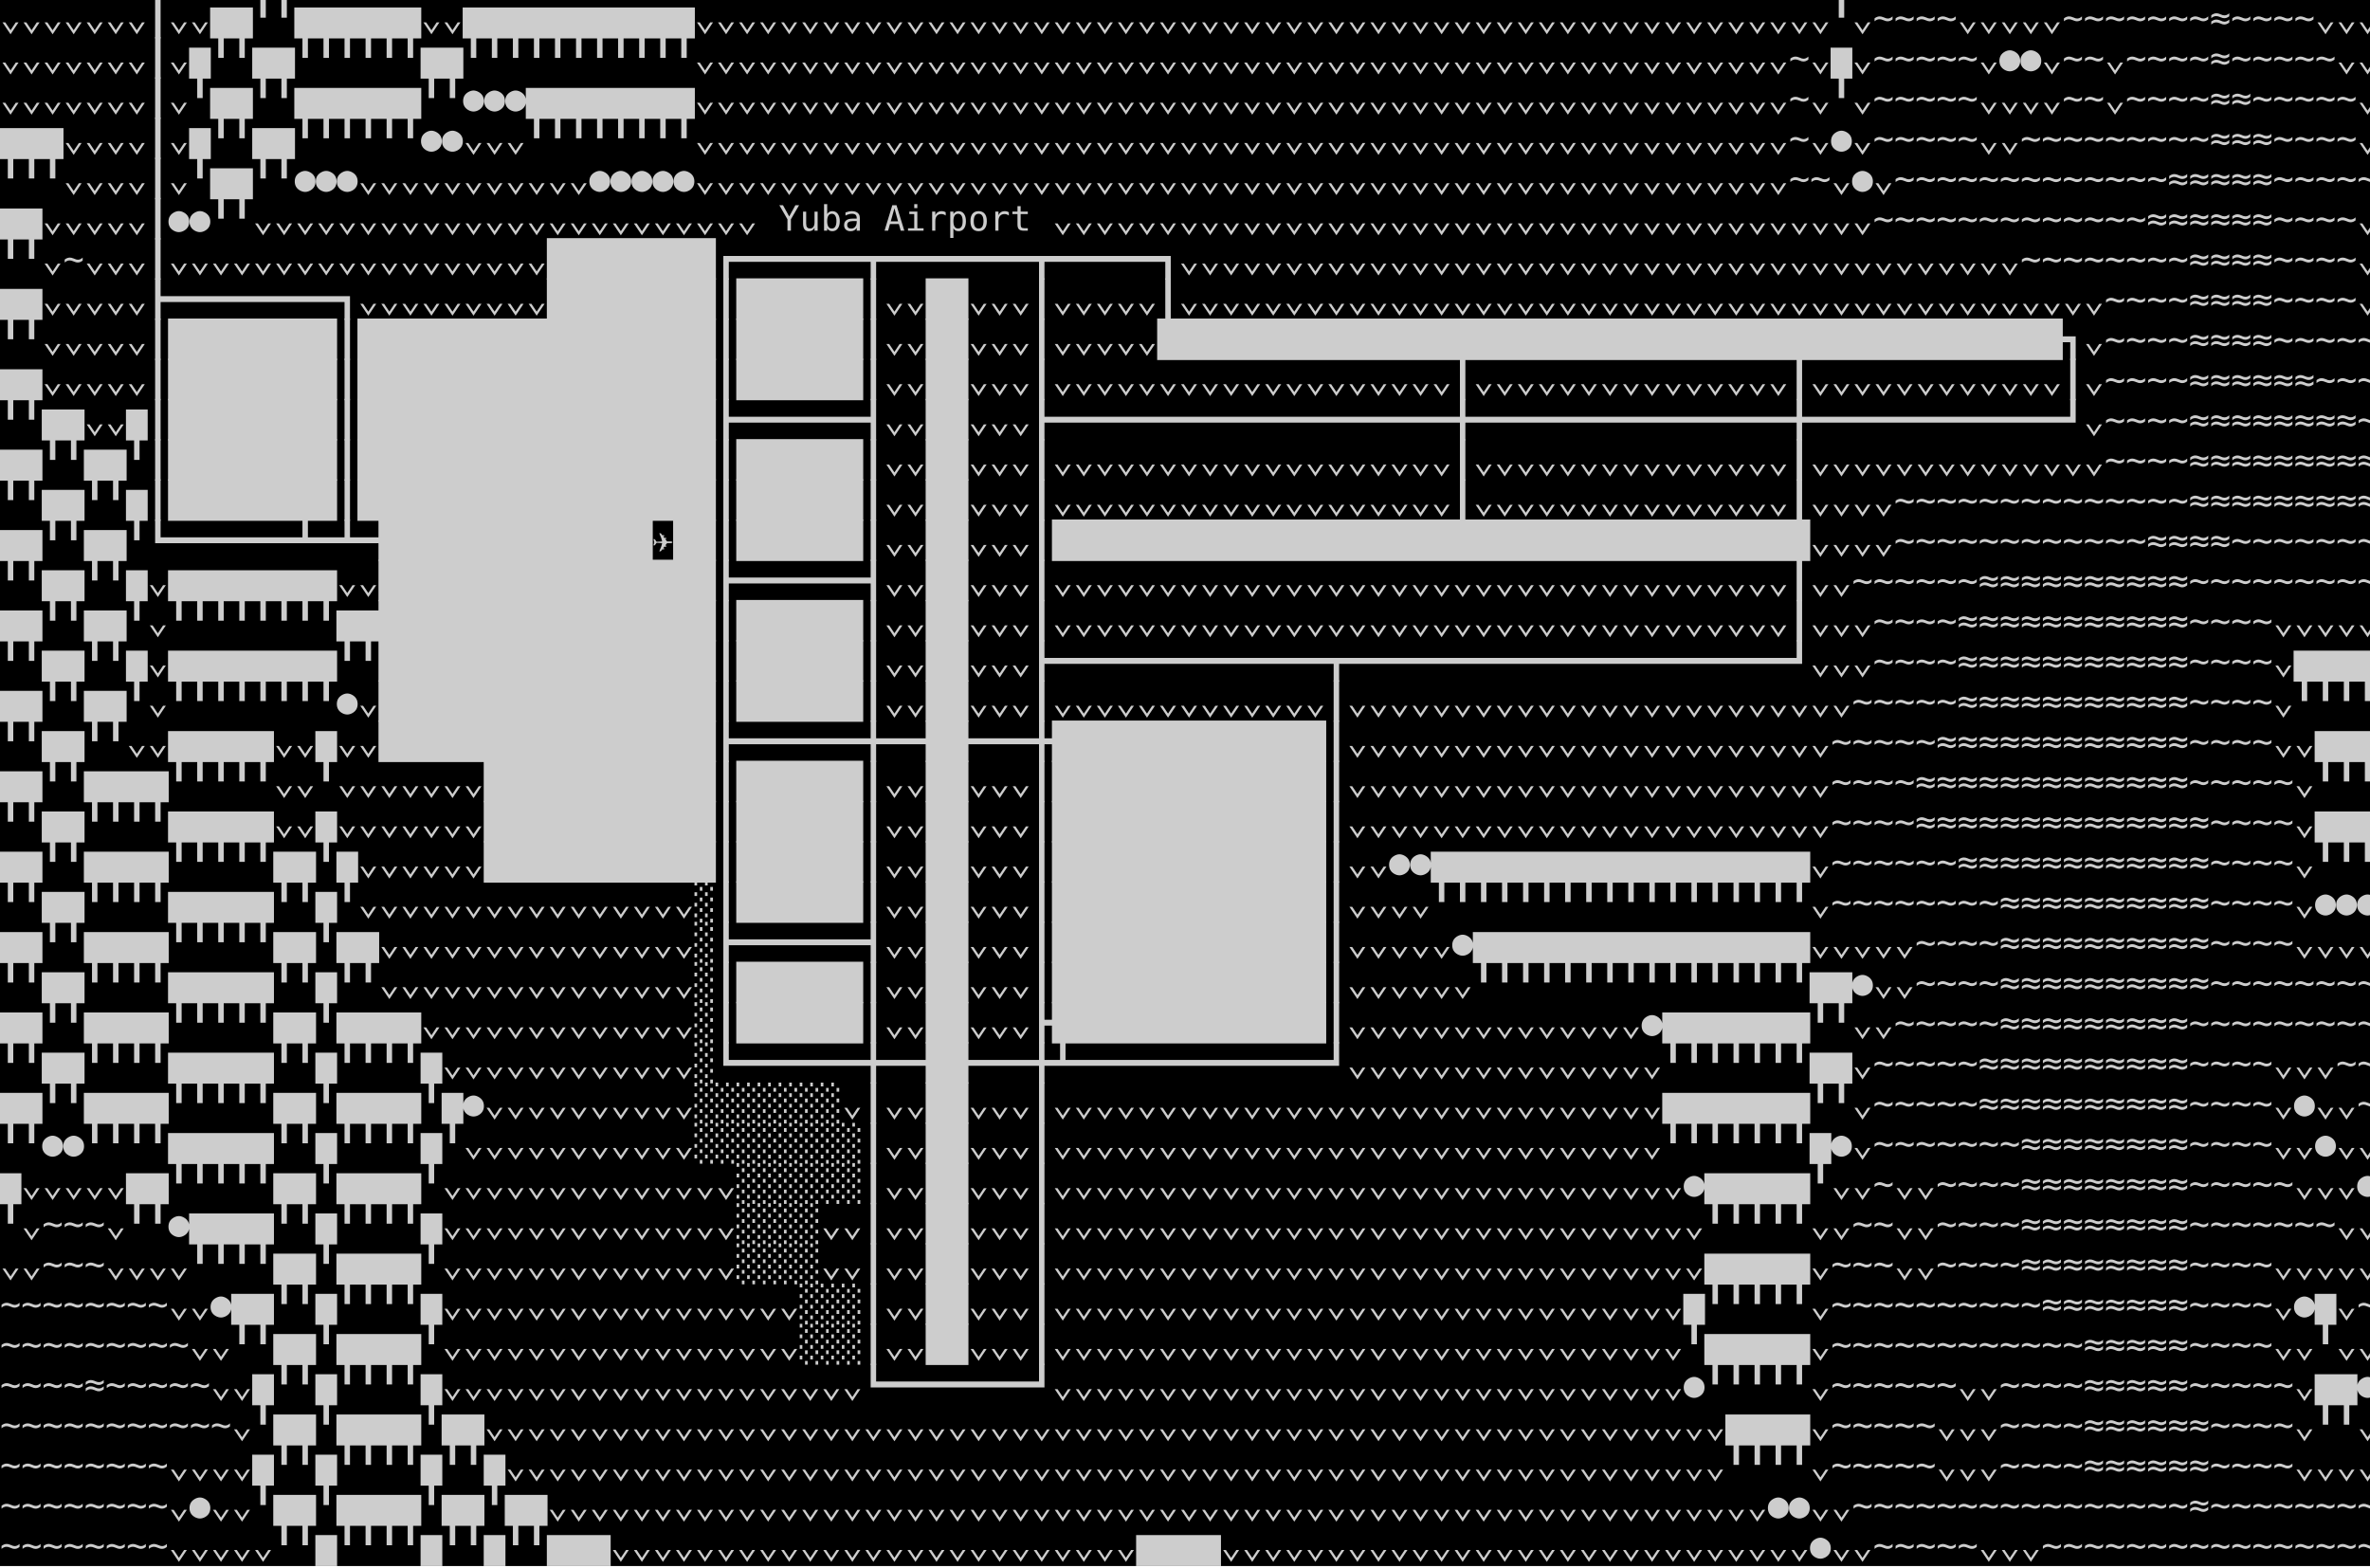
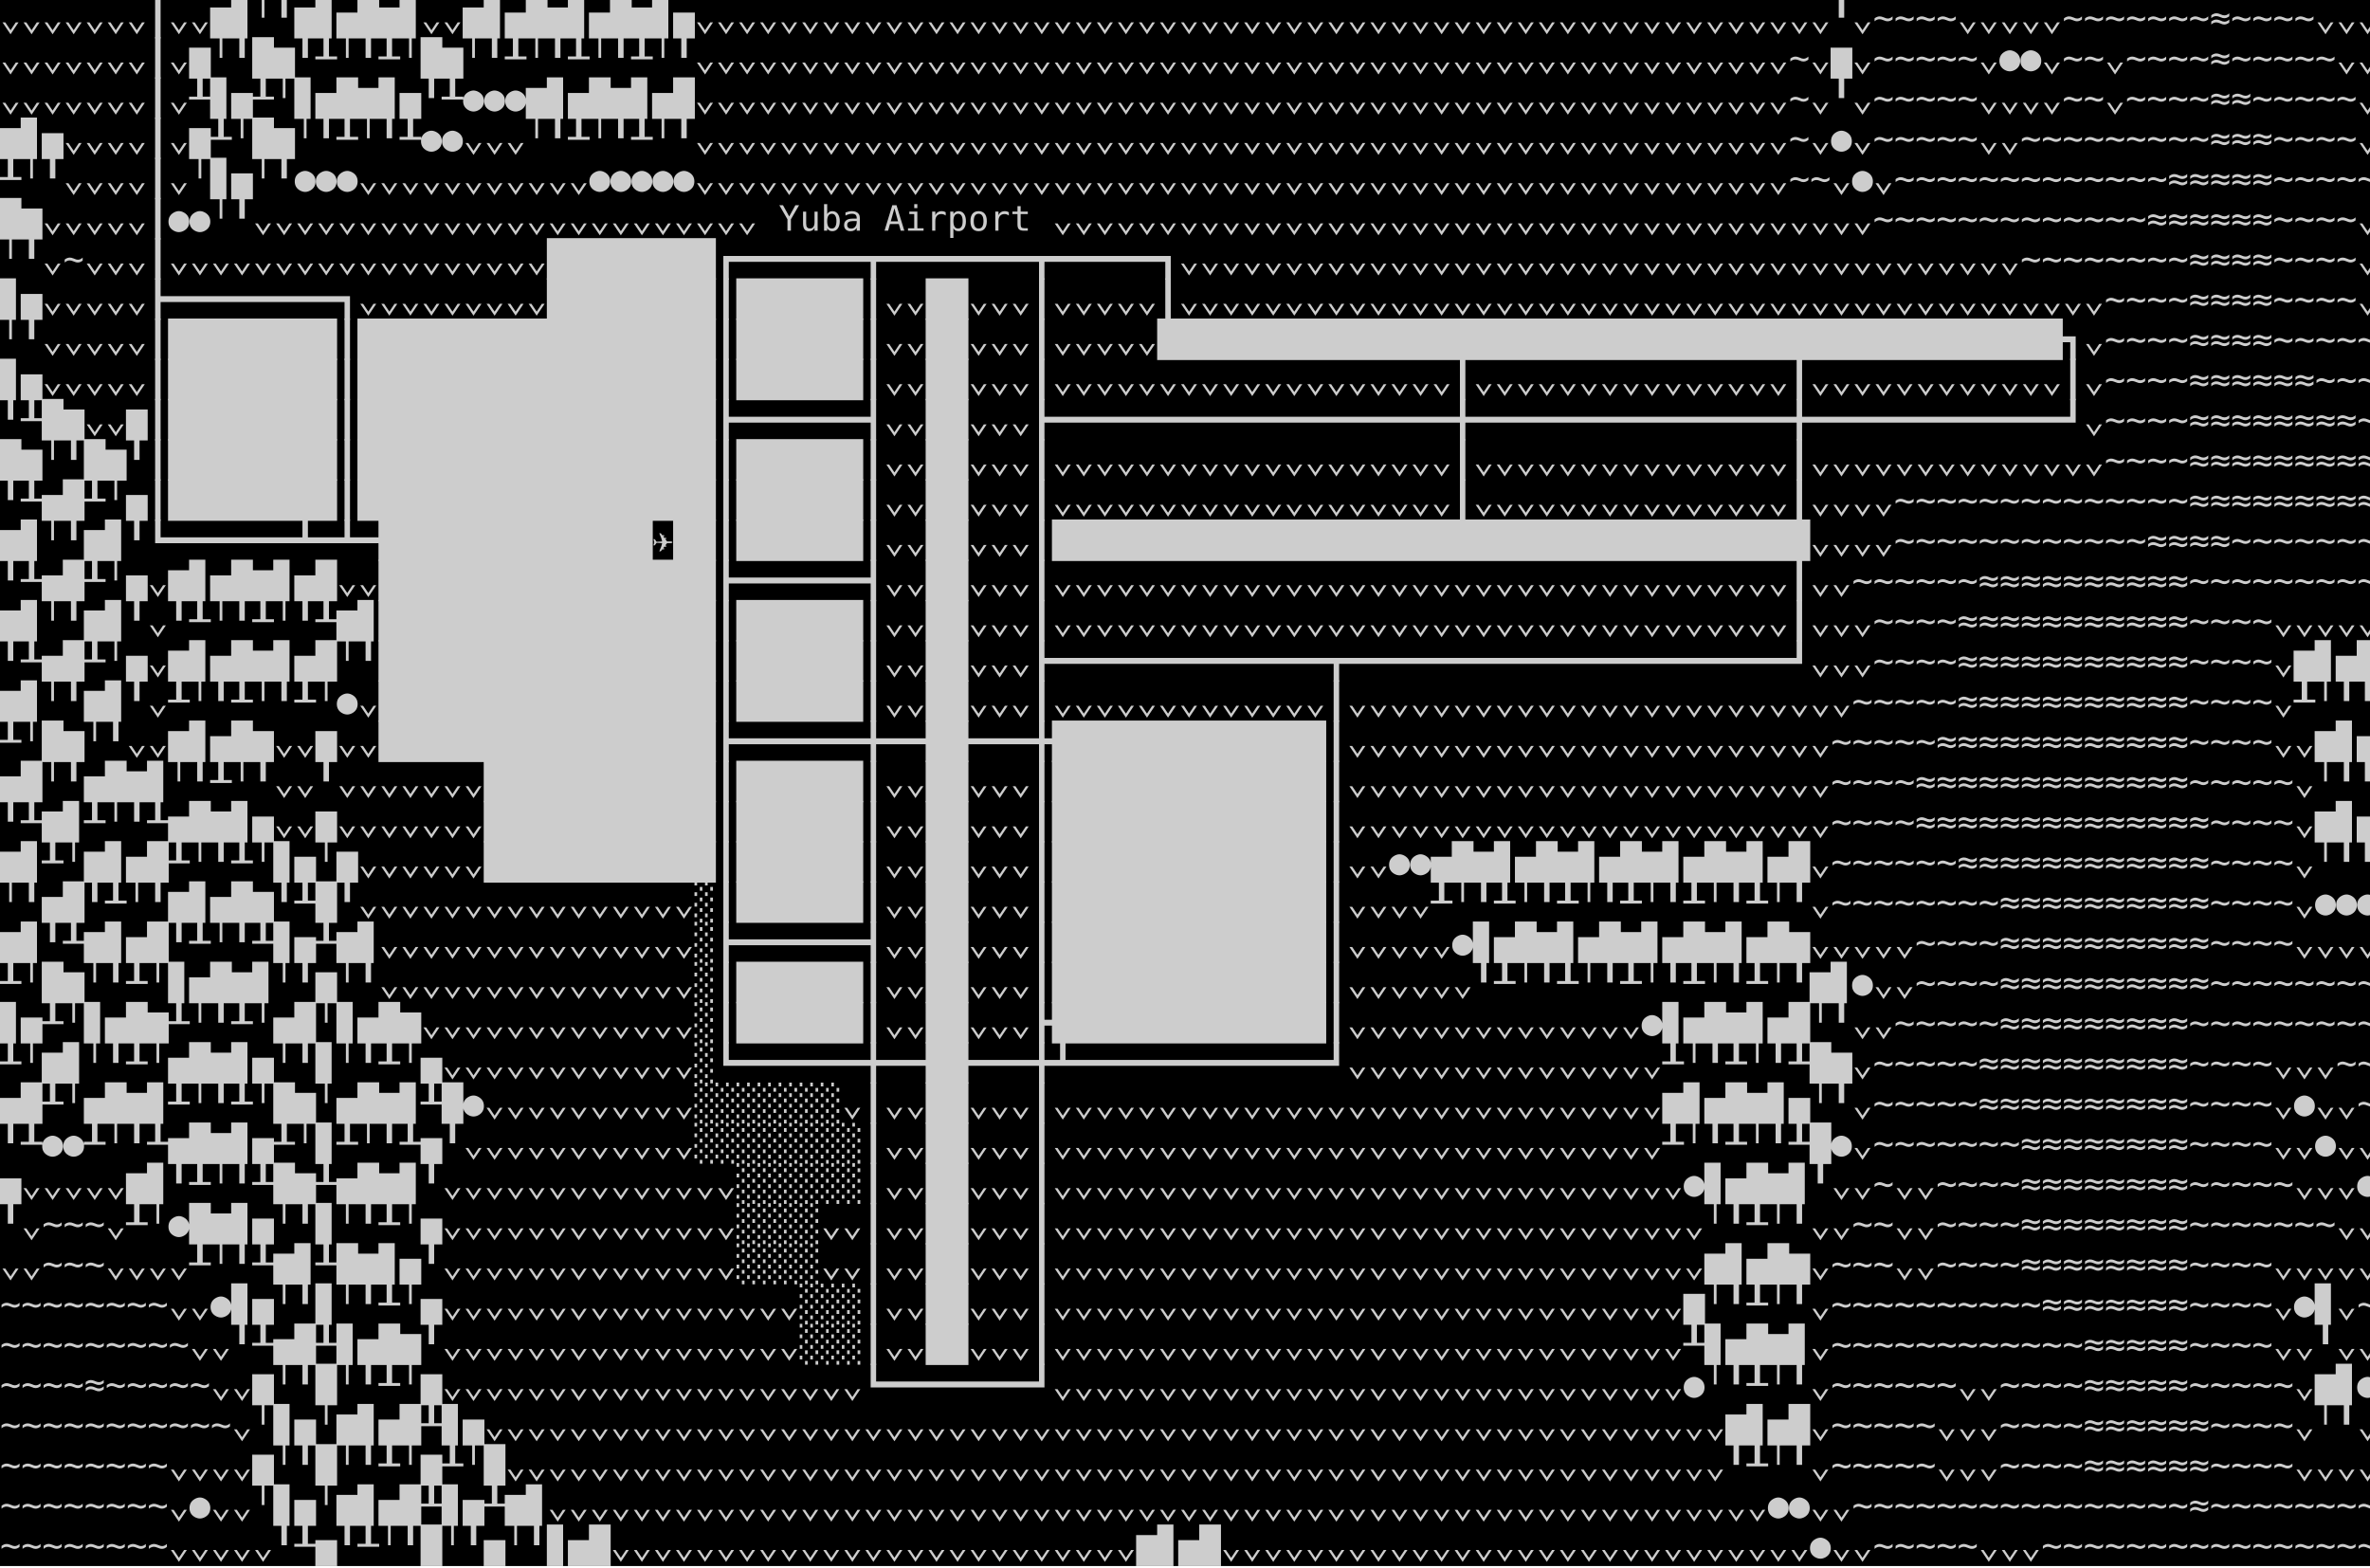
<svg xmlns="http://www.w3.org/2000/svg" version="1.1" width="678.0px" height="448.5px" viewBox="0 0 678.0 448.5" style="letter-spacing:0em;font-size:10px;font-family:'DejaVu Sans Mono';stroke:none">
  <text y="8.5" x="0.0" style="fill:#000000">█████████████████████████████████████████████████████████████████████████████████████████████████████████████████</text>
  <text y="20.0" x="0.0" style="fill:#000000">█████████████████████████████████████████████████████████████████████████████████████████████████████████████████</text>
  <text y="31.5" x="0.0" style="fill:#000000">█████████████████████████████████████████████████████████████████████████████████████████████████████████████████</text>
  <text y="43.0" x="0.0" style="fill:#000000">█████████████████████████████████████████████████████████████████████████████████████████████████████████████████</text>
  <text y="54.5" x="0.0" style="fill:#000000">█████████████████████████████████████████████████████████████████████████████████████████████████████████████████</text>
  <text y="66.0" x="0.0" style="fill:#000000">█████████████████████████████████████████████████████████████████████████████████████████████████████████████████</text>
  <text y="77.5" x="0.0" style="fill:#000000">█████████████████████████████████████████████████████████████████████████████████████████████████████████████████</text>
  <text y="89.0" x="0.0" style="fill:#000000">█████████████████████████████████████████████████████████████████████████████████████████████████████████████████</text>
  <text y="100.5" x="0.0" style="fill:#000000">█████████████████████████████████████████████████████████████████████████████████████████████████████████████████</text>
  <text y="112.0" x="0.0" style="fill:#000000">█████████████████████████████████████████████████████████████████████████████████████████████████████████████████</text>
  <text y="123.5" x="0.0" style="fill:#000000">█████████████████████████████████████████████████████████████████████████████████████████████████████████████████</text>
  <text y="135.0" x="0.0" style="fill:#000000">█████████████████████████████████████████████████████████████████████████████████████████████████████████████████</text>
  <text y="146.5" x="0.0" style="fill:#000000">█████████████████████████████████████████████████████████████████████████████████████████████████████████████████</text>
  <text y="158.0" x="0.0" style="fill:#000000">█████████████████████████████████████████████████████████████████████████████████████████████████████████████████</text>
  <text y="169.5" x="0.0" style="fill:#000000">█████████████████████████████████████████████████████████████████████████████████████████████████████████████████</text>
  <text y="181.0" x="0.0" style="fill:#000000">█████████████████████████████████████████████████████████████████████████████████████████████████████████████████</text>
  <text y="192.5" x="0.0" style="fill:#000000">█████████████████████████████████████████████████████████████████████████████████████████████████████████████████</text>
  <text y="204.0" x="0.0" style="fill:#000000">█████████████████████████████████████████████████████████████████████████████████████████████████████████████████</text>
  <text y="215.5" x="0.0" style="fill:#000000">█████████████████████████████████████████████████████████████████████████████████████████████████████████████████</text>
  <text y="227.0" x="0.0" style="fill:#000000">█████████████████████████████████████████████████████████████████████████████████████████████████████████████████</text>
  <text y="238.5" x="0.0" style="fill:#000000">█████████████████████████████████████████████████████████████████████████████████████████████████████████████████</text>
  <text y="250.0" x="0.0" style="fill:#000000">█████████████████████████████████████████████████████████████████████████████████████████████████████████████████</text>
  <text y="261.5" x="0.0" style="fill:#000000">█████████████████████████████████████████████████████████████████████████████████████████████████████████████████</text>
  <text y="273.0" x="0.0" style="fill:#000000">█████████████████████████████████████████████████████████████████████████████████████████████████████████████████</text>
  <text y="284.5" x="0.0" style="fill:#000000">█████████████████████████████████████████████████████████████████████████████████████████████████████████████████</text>
  <text y="296.0" x="0.0" style="fill:#000000">█████████████████████████████████████████████████████████████████████████████████████████████████████████████████</text>
  <text y="307.5" x="0.0" style="fill:#000000">█████████████████████████████████████████████████████████████████████████████████████████████████████████████████</text>
  <text y="319.0" x="0.0" style="fill:#000000">█████████████████████████████████████████████████████████████████████████████████████████████████████████████████</text>
  <text y="330.5" x="0.0" style="fill:#000000">█████████████████████████████████████████████████████████████████████████████████████████████████████████████████</text>
  <text y="342.0" x="0.0" style="fill:#000000">█████████████████████████████████████████████████████████████████████████████████████████████████████████████████</text>
  <text y="353.5" x="0.0" style="fill:#000000">█████████████████████████████████████████████████████████████████████████████████████████████████████████████████</text>
  <text y="365.0" x="0.0" style="fill:#000000">█████████████████████████████████████████████████████████████████████████████████████████████████████████████████</text>
  <text y="376.5" x="0.0" style="fill:#000000">█████████████████████████████████████████████████████████████████████████████████████████████████████████████████</text>
  <text y="388.0" x="0.0" style="fill:#000000">█████████████████████████████████████████████████████████████████████████████████████████████████████████████████</text>
  <text y="399.5" x="0.0" style="fill:#000000">█████████████████████████████████████████████████████████████████████████████████████████████████████████████████</text>
  <text y="411.0" x="0.0" style="fill:#000000">█████████████████████████████████████████████████████████████████████████████████████████████████████████████████</text>
  <text y="422.5" x="0.0" style="fill:#000000">█████████████████████████████████████████████████████████████████████████████████████████████████████████████████</text>
  <text y="434.0" x="0.0" style="fill:#000000">█████████████████████████████████████████████████████████████████████████████████████████████████████████████████</text>
  <text y="445.5" x="0.0" style="fill:#000000">█████████████████████████████████████████████████████████████████████████████████████████████████████████████████</text>
-   <text y="8.5" x="0.0" style="fill:#cdcdcd">⌄⌄⌄⌄⌄⌄⌄┃⌄⌄▆▆╹╹▆▆▆▆▆▆⌄⌄▆▆▆▆▆▆▆▆▆▆▆⌄⌄⌄⌄⌄⌄⌄⌄⌄⌄⌄⌄⌄⌄⌄⌄⌄⌄⌄⌄⌄⌄⌄⌄⌄⌄⌄⌄⌄⌄⌄⌄⌄⌄⌄⌄⌄⌄⌄⌄⌄⌄⌄⌄⌄⌄⌄⌄⌄⌄⌄⌄⌄⌄╹⌄~~~~⌄⌄⌄⌄⌄~~~~~~~≈~~~~⌄⌄⌄</text>
-   <text y="20.0" x="0.0" style="fill:#cdcdcd">⌄⌄⌄⌄⌄⌄⌄┃⌄▆╹╹▆▆╹╹╹╹╹╹▆▆╹╹╹╹╹╹╹╹╹╹╹⌄⌄⌄⌄⌄⌄⌄⌄⌄⌄⌄⌄⌄⌄⌄⌄⌄⌄⌄⌄⌄⌄⌄⌄⌄⌄⌄⌄⌄⌄⌄⌄⌄⌄⌄⌄⌄⌄⌄⌄⌄⌄⌄⌄⌄⌄⌄⌄⌄⌄⌄⌄~⌄▆⌄~~~~~⌄●●⌄~~⌄~~~~≈~~~~~⌄⌄</text>
-   <text y="31.5" x="0.0" style="fill:#cdcdcd">⌄⌄⌄⌄⌄⌄⌄┃⌄╹▆▆╹╹▆▆▆▆▆▆╹╹●●●▆▆▆▆▆▆▆▆⌄⌄⌄⌄⌄⌄⌄⌄⌄⌄⌄⌄⌄⌄⌄⌄⌄⌄⌄⌄⌄⌄⌄⌄⌄⌄⌄⌄⌄⌄⌄⌄⌄⌄⌄⌄⌄⌄⌄⌄⌄⌄⌄⌄⌄⌄⌄⌄⌄⌄⌄⌄~⌄╹⌄~~~~~⌄⌄⌄⌄~~⌄~~~~≈≈~~~~~⌄</text>
-   <text y="43.0" x="0.0" style="fill:#cdcdcd">▆▆▆⌄⌄⌄⌄┃⌄▆╹╹▆▆╹╹╹╹╹╹●●⌄⌄⌄╹╹╹╹╹╹╹╹⌄⌄⌄⌄⌄⌄⌄⌄⌄⌄⌄⌄⌄⌄⌄⌄⌄⌄⌄⌄⌄⌄⌄⌄⌄⌄⌄⌄⌄⌄⌄⌄⌄⌄⌄⌄⌄⌄⌄⌄⌄⌄⌄⌄⌄⌄⌄⌄⌄⌄⌄⌄~⌄●⌄~~~~~⌄⌄~~~~~~~~~≈≈≈~~~~⌄</text>
-   <text y="54.5" x="0.0" style="fill:#cdcdcd">╹╹╹⌄⌄⌄⌄┃⌄╹▆▆╹╹●●●⌄⌄⌄⌄⌄⌄⌄⌄⌄⌄⌄●●●●●⌄⌄⌄⌄⌄⌄⌄⌄⌄⌄⌄⌄⌄⌄⌄⌄⌄⌄⌄⌄⌄⌄⌄⌄⌄⌄⌄⌄⌄⌄⌄⌄⌄⌄⌄⌄⌄⌄⌄⌄⌄⌄⌄⌄⌄⌄⌄⌄⌄⌄⌄⌄~~⌄●⌄~~~~~~~~~~~~~≈≈≈≈≈~~~~~</text>
-   <text y="66.0" x="0.0" style="fill:#cdcdcd">▆▆⌄⌄⌄⌄⌄┃●●╹╹⌄⌄⌄⌄⌄⌄⌄⌄⌄⌄⌄⌄⌄⌄⌄⌄⌄⌄⌄⌄⌄⌄⌄⌄ Yuba Airport ⌄⌄⌄⌄⌄⌄⌄⌄⌄⌄⌄⌄⌄⌄⌄⌄⌄⌄⌄⌄⌄⌄⌄⌄⌄⌄⌄⌄⌄⌄⌄⌄⌄⌄⌄⌄⌄⌄⌄~~~~~~~~~~~~~≈≈≈≈≈≈~~~~⌄</text>
-   <text y="77.5" x="0.0" style="fill:#cdcdcd">╹╹⌄~⌄⌄⌄┃⌄⌄⌄⌄⌄⌄⌄⌄⌄⌄⌄⌄⌄⌄⌄⌄⌄⌄████████┏━━━━━━┳━━━━━━━┳━━━━━┓⌄⌄⌄⌄⌄⌄⌄⌄⌄⌄⌄⌄⌄⌄⌄⌄⌄⌄⌄⌄⌄⌄⌄⌄⌄⌄⌄⌄⌄⌄⌄⌄⌄⌄⌄⌄⌄⌄⌄⌄~~~~~~~~≈≈≈≈~~~~⌄</text>
-   <text y="89.0" x="0.0" style="fill:#cdcdcd">▆▆⌄⌄⌄⌄⌄┣━━━━━━━━┓⌄⌄⌄⌄⌄⌄⌄⌄⌄████████┃██████┃⌄⌄██⌄⌄⌄┃⌄⌄⌄⌄⌄┃⌄⌄⌄⌄⌄⌄⌄⌄⌄⌄⌄⌄⌄⌄⌄⌄⌄⌄⌄⌄⌄⌄⌄⌄⌄⌄⌄⌄⌄⌄⌄⌄⌄⌄⌄⌄⌄⌄⌄⌄⌄⌄⌄⌄~~~~≈≈≈≈~~~~⌄</text>
-   <text y="100.5" x="0.0" style="fill:#cdcdcd">╹╹⌄⌄⌄⌄⌄┃████████┃█████████████████┃██████┃⌄⌄██⌄⌄⌄┃⌄⌄⌄⌄⌄███████████████████████████████████████████┓⌄~~~~≈≈≈≈~~~~~</text>
-   <text y="112.0" x="0.0" style="fill:#cdcdcd">▆▆⌄⌄⌄⌄⌄┃████████┃█████████████████┃██████┃⌄⌄██⌄⌄⌄┃⌄⌄⌄⌄⌄⌄⌄⌄⌄⌄⌄⌄⌄⌄⌄⌄⌄⌄⌄┃⌄⌄⌄⌄⌄⌄⌄⌄⌄⌄⌄⌄⌄⌄⌄┃⌄⌄⌄⌄⌄⌄⌄⌄⌄⌄⌄⌄┃⌄~~~~≈≈≈≈≈≈~~~</text>
-   <text y="123.5" x="0.0" style="fill:#cdcdcd">╹╹▆▆⌄⌄▆┃████████┃█████████████████┣━━━━━━┫⌄⌄██⌄⌄⌄┣━━━━━━━━━━━━━━━━━━━╋━━━━━━━━━━━━━━━╋━━━━━━━━━━━━┛⌄~~~~≈≈≈≈≈≈≈≈~</text>
-   <text y="135.0" x="0.0" style="fill:#cdcdcd">▆▆╹╹▆▆╹┃████████┃█████████████████┃██████┃⌄⌄██⌄⌄⌄┃⌄⌄⌄⌄⌄⌄⌄⌄⌄⌄⌄⌄⌄⌄⌄⌄⌄⌄⌄┃⌄⌄⌄⌄⌄⌄⌄⌄⌄⌄⌄⌄⌄⌄⌄┃⌄⌄⌄⌄⌄⌄⌄⌄⌄⌄⌄⌄⌄⌄~~~~≈≈≈≈≈≈≈≈≈</text>
-   <text y="146.5" x="0.0" style="fill:#cdcdcd">╹╹▆▆╹╹▆┃████████┃█████████████████┃██████┃⌄⌄██⌄⌄⌄┃⌄⌄⌄⌄⌄⌄⌄⌄⌄⌄⌄⌄⌄⌄⌄⌄⌄⌄⌄┃⌄⌄⌄⌄⌄⌄⌄⌄⌄⌄⌄⌄⌄⌄⌄┃⌄⌄⌄⌄~~~~~~~~~~~~~~≈≈≈≈≈≈≈≈≈</text>
-   <text y="158.0" x="0.0" style="fill:#cdcdcd">▆▆╹╹▆▆╹┗━━━━━━┻━┻━█████████████✈██┃██████┃⌄⌄██⌄⌄⌄┃████████████████████████████████████⌄⌄⌄⌄~~~~~~~~~~~~≈≈≈≈~~~~~~~</text>
-   <text y="169.5" x="0.0" style="fill:#cdcdcd">╹╹▆▆╹╹▆⌄▆▆▆▆▆▆▆▆⌄⌄████████████████┣━━━━━━┫⌄⌄██⌄⌄⌄┃⌄⌄⌄⌄⌄⌄⌄⌄⌄⌄⌄⌄⌄⌄⌄⌄⌄⌄⌄⌄⌄⌄⌄⌄⌄⌄⌄⌄⌄⌄⌄⌄⌄⌄⌄┃⌄⌄~~~~~~≈≈≈≈≈≈≈≈≈≈~~~~~~~~~</text>
-   <text y="181.0" x="0.0" style="fill:#cdcdcd">▆▆╹╹▆▆╹⌄╹╹╹╹╹╹╹╹▆▆████████████████┃██████┃⌄⌄██⌄⌄⌄┃⌄⌄⌄⌄⌄⌄⌄⌄⌄⌄⌄⌄⌄⌄⌄⌄⌄⌄⌄⌄⌄⌄⌄⌄⌄⌄⌄⌄⌄⌄⌄⌄⌄⌄⌄┃⌄⌄⌄~~~~≈≈≈≈≈≈≈≈≈≈≈~~~~⌄⌄⌄⌄⌄</text>
-   <text y="192.5" x="0.0" style="fill:#cdcdcd">╹╹▆▆╹╹▆⌄▆▆▆▆▆▆▆▆╹╹████████████████┃██████┃⌄⌄██⌄⌄⌄┣━━━━━━━━━━━━━┳━━━━━━━━━━━━━━━━━━━━━┛⌄⌄⌄~~~~≈≈≈≈≈≈≈≈≈≈≈~~~~⌄▆▆▆▆</text>
-   <text y="204.0" x="0.0" style="fill:#cdcdcd">▆▆╹╹▆▆╹⌄╹╹╹╹╹╹╹╹●⌄████████████████┃██████┃⌄⌄██⌄⌄⌄┃⌄⌄⌄⌄⌄⌄⌄⌄⌄⌄⌄⌄⌄┃⌄⌄⌄⌄⌄⌄⌄⌄⌄⌄⌄⌄⌄⌄⌄⌄⌄⌄⌄⌄⌄⌄⌄⌄~~~~~≈≈≈≈≈≈≈≈≈≈≈~~~~⌄╹╹╹╹</text>
-   <text y="215.5" x="0.0" style="fill:#cdcdcd">╹╹▆▆╹╹⌄⌄▆▆▆▆▆⌄⌄▆⌄⌄████████████████┣━━━━━━╋━━██━━━╋█████████████┃⌄⌄⌄⌄⌄⌄⌄⌄⌄⌄⌄⌄⌄⌄⌄⌄⌄⌄⌄⌄⌄⌄⌄~~~~~≈≈≈≈≈≈≈≈≈≈≈≈~~~~⌄⌄▆▆▆</text>
-   <text y="227.0" x="0.0" style="fill:#cdcdcd">▆▆╹╹▆▆▆▆╹╹╹╹╹⌄⌄╹⌄⌄⌄⌄⌄⌄⌄███████████┃██████┃⌄⌄██⌄⌄⌄┃█████████████┃⌄⌄⌄⌄⌄⌄⌄⌄⌄⌄⌄⌄⌄⌄⌄⌄⌄⌄⌄⌄⌄⌄⌄~~~~≈≈≈≈≈≈≈≈≈≈≈≈≈~~~~~⌄╹╹╹</text>
-   <text y="238.5" x="0.0" style="fill:#cdcdcd">╹╹▆▆╹╹╹╹▆▆▆▆▆⌄⌄▆⌄⌄⌄⌄⌄⌄⌄███████████┃██████┃⌄⌄██⌄⌄⌄┃█████████████┃⌄⌄⌄⌄⌄⌄⌄⌄⌄⌄⌄⌄⌄⌄⌄⌄⌄⌄⌄⌄⌄⌄⌄~~~~≈≈≈≈≈≈≈≈≈≈≈≈≈≈~~~~⌄▆▆▆</text>
-   <text y="250.0" x="0.0" style="fill:#cdcdcd">▆▆╹╹▆▆▆▆╹╹╹╹╹▆▆╹▆⌄⌄⌄⌄⌄⌄███████████┃██████┃⌄⌄██⌄⌄⌄┃█████████████┃⌄⌄●●▆▆▆▆▆▆▆▆▆▆▆▆▆▆▆▆▆▆⌄~~~~~~≈≈≈≈≈≈≈≈≈≈≈≈~~~~⌄╹╹╹</text>
-   <text y="261.5" x="0.0" style="fill:#cdcdcd">╹╹▆▆╹╹╹╹▆▆▆▆▆╹╹▆╹⌄⌄⌄⌄⌄⌄⌄⌄⌄⌄⌄⌄⌄⌄⌄⌄░┃██████┃⌄⌄██⌄⌄⌄┃█████████████┃⌄⌄⌄⌄╹╹╹╹╹╹╹╹╹╹╹╹╹╹╹╹╹╹⌄~~~~~~~~≈≈≈≈≈≈≈≈≈≈~~~~⌄●●●</text>
-   <text y="273.0" x="0.0" style="fill:#cdcdcd">▆▆╹╹▆▆▆▆╹╹╹╹╹▆▆╹▆▆⌄⌄⌄⌄⌄⌄⌄⌄⌄⌄⌄⌄⌄⌄⌄░┣━━━━━━┫⌄⌄██⌄⌄⌄┃█████████████┃⌄⌄⌄⌄⌄●▆▆▆▆▆▆▆▆▆▆▆▆▆▆▆▆⌄⌄⌄⌄⌄~~~~≈≈≈≈≈≈≈≈≈≈~~~~⌄⌄⌄⌄</text>
-   <text y="284.5" x="0.0" style="fill:#cdcdcd">╹╹▆▆╹╹╹╹▆▆▆▆▆╹╹▆╹╹⌄⌄⌄⌄⌄⌄⌄⌄⌄⌄⌄⌄⌄⌄⌄░┃██████┃⌄⌄██⌄⌄⌄┃█████████████┃⌄⌄⌄⌄⌄⌄╹╹╹╹╹╹╹╹╹╹╹╹╹╹╹╹▆▆●⌄⌄~~~~≈≈≈≈≈≈≈≈≈≈~~~~~~~~</text>
-   <text y="296.0" x="0.0" style="fill:#cdcdcd">▆▆╹╹▆▆▆▆╹╹╹╹╹▆▆╹▆▆▆▆⌄⌄⌄⌄⌄⌄⌄⌄⌄⌄⌄⌄⌄░┃██████┃⌄⌄██⌄⌄⌄┣█████████████┃⌄⌄⌄⌄⌄⌄⌄⌄⌄⌄⌄⌄⌄⌄●▆▆▆▆▆▆▆╹╹⌄⌄~~~~~≈≈≈≈≈≈≈≈≈~~~~~~~~~</text>
-   <text y="307.5" x="0.0" style="fill:#cdcdcd">╹╹▆▆╹╹╹╹▆▆▆▆▆╹╹▆╹╹╹╹▆⌄⌄⌄⌄⌄⌄⌄⌄⌄⌄⌄⌄░┗━━━━━━╋━━██━━━╋┻━━━━━━━━━━━━┛⌄⌄⌄⌄⌄⌄⌄⌄⌄⌄⌄⌄⌄⌄⌄╹╹╹╹╹╹╹▆▆⌄~~~~~≈≈≈≈≈≈≈≈≈≈~~~~⌄⌄⌄~~</text>
-   <text y="319.0" x="0.0" style="fill:#cdcdcd">▆▆╹╹▆▆▆▆╹╹╹╹╹▆▆╹▆▆▆▆╹▆●⌄⌄⌄⌄⌄⌄⌄⌄⌄⌄░░░░░░░⌄┃⌄⌄██⌄⌄⌄┃⌄⌄⌄⌄⌄⌄⌄⌄⌄⌄⌄⌄⌄⌄⌄⌄⌄⌄⌄⌄⌄⌄⌄⌄⌄⌄⌄⌄⌄▆▆▆▆▆▆▆╹╹⌄~~~~~≈≈≈≈≈≈≈≈≈≈~~~~⌄●⌄⌄~</text>
-   <text y="330.5" x="0.0" style="fill:#cdcdcd">╹╹●●╹╹╹╹▆▆▆▆▆╹╹▆╹╹╹╹▆╹⌄⌄⌄⌄⌄⌄⌄⌄⌄⌄⌄░░░░░░░░┃⌄⌄██⌄⌄⌄┃⌄⌄⌄⌄⌄⌄⌄⌄⌄⌄⌄⌄⌄⌄⌄⌄⌄⌄⌄⌄⌄⌄⌄⌄⌄⌄⌄⌄⌄╹╹╹╹╹╹╹▆●⌄~~~~~~~≈≈≈≈≈≈≈≈~~~~⌄⌄●⌄⌄</text>
-   <text y="342.0" x="0.0" style="fill:#cdcdcd">▆⌄⌄⌄⌄⌄▆▆╹╹╹╹╹▆▆╹▆▆▆▆╹⌄⌄⌄⌄⌄⌄⌄⌄⌄⌄⌄⌄⌄⌄░░░░░░┃⌄⌄██⌄⌄⌄┃⌄⌄⌄⌄⌄⌄⌄⌄⌄⌄⌄⌄⌄⌄⌄⌄⌄⌄⌄⌄⌄⌄⌄⌄⌄⌄⌄⌄⌄⌄●▆▆▆▆▆╹⌄⌄~⌄⌄~~~~≈≈≈≈≈≈≈≈~~~~~⌄⌄⌄●</text>
-   <text y="353.5" x="0.0" style="fill:#cdcdcd">╹⌄~~~⌄╹╹●▆▆▆▆╹╹▆╹╹╹╹▆⌄⌄⌄⌄⌄⌄⌄⌄⌄⌄⌄⌄⌄⌄░░░░⌄⌄┃⌄⌄██⌄⌄⌄┃⌄⌄⌄⌄⌄⌄⌄⌄⌄⌄⌄⌄⌄⌄⌄⌄⌄⌄⌄⌄⌄⌄⌄⌄⌄⌄⌄⌄⌄⌄⌄╹╹╹╹╹⌄⌄~~⌄⌄~~~~≈≈≈≈≈≈≈≈~~~~~~~⌄⌄</text>
-   <text y="365.0" x="0.0" style="fill:#cdcdcd">⌄⌄~~~⌄⌄⌄⌄╹╹╹╹▆▆╹▆▆▆▆╹⌄⌄⌄⌄⌄⌄⌄⌄⌄⌄⌄⌄⌄⌄░░░░⌄⌄┃⌄⌄██⌄⌄⌄┃⌄⌄⌄⌄⌄⌄⌄⌄⌄⌄⌄⌄⌄⌄⌄⌄⌄⌄⌄⌄⌄⌄⌄⌄⌄⌄⌄⌄⌄⌄⌄▆▆▆▆▆⌄~~~⌄⌄~~~~≈≈≈≈≈≈≈≈~~~~⌄⌄⌄⌄⌄</text>
-   <text y="376.5" x="0.0" style="fill:#cdcdcd">~~~~~~~~⌄⌄●▆▆╹╹▆╹╹╹╹▆⌄⌄⌄⌄⌄⌄⌄⌄⌄⌄⌄⌄⌄⌄⌄⌄⌄░░░┃⌄⌄██⌄⌄⌄┃⌄⌄⌄⌄⌄⌄⌄⌄⌄⌄⌄⌄⌄⌄⌄⌄⌄⌄⌄⌄⌄⌄⌄⌄⌄⌄⌄⌄⌄⌄▆╹╹╹╹╹⌄~~~~~~~~~~≈≈≈≈≈≈≈~~~~⌄●▆⌄~</text>
-   <text y="388.0" x="0.0" style="fill:#cdcdcd">~~~~~~~~~⌄⌄╹╹▆▆╹▆▆▆▆╹⌄⌄⌄⌄⌄⌄⌄⌄⌄⌄⌄⌄⌄⌄⌄⌄⌄░░░┃⌄⌄██⌄⌄⌄┃⌄⌄⌄⌄⌄⌄⌄⌄⌄⌄⌄⌄⌄⌄⌄⌄⌄⌄⌄⌄⌄⌄⌄⌄⌄⌄⌄⌄⌄⌄╹▆▆▆▆▆⌄~~~~~~~~~~~~≈≈≈≈≈~~~~⌄⌄╹⌄⌄</text>
-   <text y="399.5" x="0.0" style="fill:#cdcdcd">~~~~≈~~~~~⌄⌄▆╹╹▆╹╹╹╹▆⌄⌄⌄⌄⌄⌄⌄⌄⌄⌄⌄⌄⌄⌄⌄⌄⌄⌄⌄⌄┗━━━━━━━┛⌄⌄⌄⌄⌄⌄⌄⌄⌄⌄⌄⌄⌄⌄⌄⌄⌄⌄⌄⌄⌄⌄⌄⌄⌄⌄⌄⌄⌄⌄●╹╹╹╹╹⌄~~~~~~⌄⌄~~~~≈≈≈≈≈~~~~~⌄▆▆●</text>
-   <text y="411.0" x="0.0" style="fill:#cdcdcd">~~~~~~~~~~~⌄╹▆▆╹▆▆▆▆╹▆▆⌄⌄⌄⌄⌄⌄⌄⌄⌄⌄⌄⌄⌄⌄⌄⌄⌄⌄⌄⌄⌄⌄⌄⌄⌄⌄⌄⌄⌄⌄⌄⌄⌄⌄⌄⌄⌄⌄⌄⌄⌄⌄⌄⌄⌄⌄⌄⌄⌄⌄⌄⌄⌄⌄⌄⌄⌄⌄⌄▆▆▆▆⌄~~~~~⌄⌄⌄~~~~≈≈≈≈≈≈~~~~⌄╹╹⌄</text>
-   <text y="422.5" x="0.0" style="fill:#cdcdcd">~~~~~~~~⌄⌄⌄⌄▆╹╹▆╹╹╹╹▆╹╹▆⌄⌄⌄⌄⌄⌄⌄⌄⌄⌄⌄⌄⌄⌄⌄⌄⌄⌄⌄⌄⌄⌄⌄⌄⌄⌄⌄⌄⌄⌄⌄⌄⌄⌄⌄⌄⌄⌄⌄⌄⌄⌄⌄⌄⌄⌄⌄⌄⌄⌄⌄⌄⌄⌄⌄⌄⌄⌄╹╹╹╹⌄~~~~~⌄⌄⌄~~~~≈≈≈≈≈≈~~~~⌄⌄⌄⌄</text>
-   <text y="434.0" x="0.0" style="fill:#cdcdcd">~~~~~~~~⌄●⌄⌄╹▆▆╹▆▆▆▆╹▆▆╹▆▆⌄⌄⌄⌄⌄⌄⌄⌄⌄⌄⌄⌄⌄⌄⌄⌄⌄⌄⌄⌄⌄⌄⌄⌄⌄⌄⌄⌄⌄⌄⌄⌄⌄⌄⌄⌄⌄⌄⌄⌄⌄⌄⌄⌄⌄⌄⌄⌄⌄⌄⌄⌄⌄⌄⌄⌄⌄⌄●●⌄⌄~~~~~~~~~~~~~~~~≈~~~~~~~~</text>
-   <text y="445.5" x="0.0" style="fill:#cdcdcd">~~~~~~~~⌄⌄⌄⌄⌄╹╹▆╹╹╹╹▆╹╹▆╹╹▆▆▆⌄⌄⌄⌄⌄⌄⌄⌄⌄⌄⌄⌄⌄⌄⌄⌄⌄⌄⌄⌄⌄⌄⌄⌄⌄▆▆▆▆⌄⌄⌄⌄⌄⌄⌄⌄⌄⌄⌄⌄⌄⌄⌄⌄⌄⌄⌄⌄⌄⌄⌄⌄⌄⌄⌄⌄●⌄⌄~~~~~⌄⌄⌄~~~~~~~~~~~~~~~~</text>
+   <text y="8.5" x="0.0" style="fill:#cdcdcd">⌄⌄⌄⌄⌄⌄⌄┃⌄⌄▆▊╵╹▆▊▅█▆▊⌄⌄▆▊▅█▆▊▅█▆▊▅⌄⌄⌄⌄⌄⌄⌄⌄⌄⌄⌄⌄⌄⌄⌄⌄⌄⌄⌄⌄⌄⌄⌄⌄⌄⌄⌄⌄⌄⌄⌄⌄⌄⌄⌄⌄⌄⌄⌄⌄⌄⌄⌄⌄⌄⌄⌄⌄⌄⌄⌄⌄⌄⌄╹⌄~~~~⌄⌄⌄⌄⌄~~~~~~~≈~~~~⌄⌄⌄</text>
+   <text y="20.0" x="0.0" style="fill:#cdcdcd">⌄⌄⌄⌄⌄⌄⌄┃⌄▆╵╹█▆╹┸╵╹┸╵█▆╵╹┸╵╹┸╵╹┸╵╹⌄⌄⌄⌄⌄⌄⌄⌄⌄⌄⌄⌄⌄⌄⌄⌄⌄⌄⌄⌄⌄⌄⌄⌄⌄⌄⌄⌄⌄⌄⌄⌄⌄⌄⌄⌄⌄⌄⌄⌄⌄⌄⌄⌄⌄⌄⌄⌄⌄⌄⌄⌄~⌄▆⌄~~~~~⌄●●⌄~~⌄~~~~≈~~~~~⌄⌄</text>
+   <text y="31.5" x="0.0" style="fill:#cdcdcd">⌄⌄⌄⌄⌄⌄⌄┃⌄┸▊▅┸╵▊▅█▆▊▅╹┸●●●▆▊▅█▆▊▅█⌄⌄⌄⌄⌄⌄⌄⌄⌄⌄⌄⌄⌄⌄⌄⌄⌄⌄⌄⌄⌄⌄⌄⌄⌄⌄⌄⌄⌄⌄⌄⌄⌄⌄⌄⌄⌄⌄⌄⌄⌄⌄⌄⌄⌄⌄⌄⌄⌄⌄⌄⌄~⌄╹⌄~~~~~⌄⌄⌄⌄~~⌄~~~~≈≈~~~~~⌄</text>
+   <text y="43.0" x="0.0" style="fill:#cdcdcd">▆▊▅⌄⌄⌄⌄┃⌄▆┸╵█▆╵╹┸╵╹┸●●⌄⌄⌄╵╹┸╵╹┸╵╹⌄⌄⌄⌄⌄⌄⌄⌄⌄⌄⌄⌄⌄⌄⌄⌄⌄⌄⌄⌄⌄⌄⌄⌄⌄⌄⌄⌄⌄⌄⌄⌄⌄⌄⌄⌄⌄⌄⌄⌄⌄⌄⌄⌄⌄⌄⌄⌄⌄⌄⌄⌄~⌄●⌄~~~~~⌄⌄~~~~~~~~~≈≈≈~~~~⌄</text>
+   <text y="54.5" x="0.0" style="fill:#cdcdcd">┸╵╹⌄⌄⌄⌄┃⌄╵▊▅╵╹●●●⌄⌄⌄⌄⌄⌄⌄⌄⌄⌄⌄●●●●●⌄⌄⌄⌄⌄⌄⌄⌄⌄⌄⌄⌄⌄⌄⌄⌄⌄⌄⌄⌄⌄⌄⌄⌄⌄⌄⌄⌄⌄⌄⌄⌄⌄⌄⌄⌄⌄⌄⌄⌄⌄⌄⌄⌄⌄⌄⌄⌄⌄⌄⌄⌄~~⌄●⌄~~~~~~~~~~~~~≈≈≈≈≈~~~~~</text>
+   <text y="66.0" x="0.0" style="fill:#cdcdcd">█▆⌄⌄⌄⌄⌄┃●●╵╹⌄⌄⌄⌄⌄⌄⌄⌄⌄⌄⌄⌄⌄⌄⌄⌄⌄⌄⌄⌄⌄⌄⌄⌄ Yuba Airport ⌄⌄⌄⌄⌄⌄⌄⌄⌄⌄⌄⌄⌄⌄⌄⌄⌄⌄⌄⌄⌄⌄⌄⌄⌄⌄⌄⌄⌄⌄⌄⌄⌄⌄⌄⌄⌄⌄⌄~~~~~~~~~~~~~≈≈≈≈≈≈~~~~⌄</text>
+   <text y="77.5" x="0.0" style="fill:#cdcdcd">╵╹⌄~⌄⌄⌄┃⌄⌄⌄⌄⌄⌄⌄⌄⌄⌄⌄⌄⌄⌄⌄⌄⌄⌄████████┏━━━━━━┳━━━━━━━┳━━━━━┓⌄⌄⌄⌄⌄⌄⌄⌄⌄⌄⌄⌄⌄⌄⌄⌄⌄⌄⌄⌄⌄⌄⌄⌄⌄⌄⌄⌄⌄⌄⌄⌄⌄⌄⌄⌄⌄⌄⌄⌄~~~~~~~~≈≈≈≈~~~~⌄</text>
+   <text y="89.0" x="0.0" style="fill:#cdcdcd">▊▅⌄⌄⌄⌄⌄┣━━━━━━━━┓⌄⌄⌄⌄⌄⌄⌄⌄⌄████████┃██████┃⌄⌄██⌄⌄⌄┃⌄⌄⌄⌄⌄┃⌄⌄⌄⌄⌄⌄⌄⌄⌄⌄⌄⌄⌄⌄⌄⌄⌄⌄⌄⌄⌄⌄⌄⌄⌄⌄⌄⌄⌄⌄⌄⌄⌄⌄⌄⌄⌄⌄⌄⌄⌄⌄⌄⌄~~~~≈≈≈≈~~~~⌄</text>
+   <text y="100.5" x="0.0" style="fill:#cdcdcd">╵╹⌄⌄⌄⌄⌄┃████████┃█████████████████┃██████┃⌄⌄██⌄⌄⌄┃⌄⌄⌄⌄⌄███████████████████████████████████████████┓⌄~~~~≈≈≈≈~~~~~</text>
+   <text y="112.0" x="0.0" style="fill:#cdcdcd">▊▅⌄⌄⌄⌄⌄┃████████┃█████████████████┃██████┃⌄⌄██⌄⌄⌄┃⌄⌄⌄⌄⌄⌄⌄⌄⌄⌄⌄⌄⌄⌄⌄⌄⌄⌄⌄┃⌄⌄⌄⌄⌄⌄⌄⌄⌄⌄⌄⌄⌄⌄⌄┃⌄⌄⌄⌄⌄⌄⌄⌄⌄⌄⌄⌄┃⌄~~~~≈≈≈≈≈≈~~~</text>
+   <text y="123.5" x="0.0" style="fill:#cdcdcd">╹┸█▆⌄⌄▆┃████████┃█████████████████┣━━━━━━┫⌄⌄██⌄⌄⌄┣━━━━━━━━━━━━━━━━━━━╋━━━━━━━━━━━━━━━╋━━━━━━━━━━━━┛⌄~~~~≈≈≈≈≈≈≈≈~</text>
+   <text y="135.0" x="0.0" style="fill:#cdcdcd">█▆╵╹█▆╹┃████████┃█████████████████┃██████┃⌄⌄██⌄⌄⌄┃⌄⌄⌄⌄⌄⌄⌄⌄⌄⌄⌄⌄⌄⌄⌄⌄⌄⌄⌄┃⌄⌄⌄⌄⌄⌄⌄⌄⌄⌄⌄⌄⌄⌄⌄┃⌄⌄⌄⌄⌄⌄⌄⌄⌄⌄⌄⌄⌄⌄~~~~≈≈≈≈≈≈≈≈≈</text>
+   <text y="146.5" x="0.0" style="fill:#cdcdcd">╹┸▅█┸╵▅┃████████┃█████████████████┃██████┃⌄⌄██⌄⌄⌄┃⌄⌄⌄⌄⌄⌄⌄⌄⌄⌄⌄⌄⌄⌄⌄⌄⌄⌄⌄┃⌄⌄⌄⌄⌄⌄⌄⌄⌄⌄⌄⌄⌄⌄⌄┃⌄⌄⌄⌄~~~~~~~~~~~~~~≈≈≈≈≈≈≈≈≈</text>
+   <text y="158.0" x="0.0" style="fill:#cdcdcd">▆▊╵╹▆▊╹┗━━━━━━┻━┻━█████████████✈██┃██████┃⌄⌄██⌄⌄⌄┃████████████████████████████████████⌄⌄⌄⌄~~~~~~~~~~~~≈≈≈≈~~~~~~~</text>
+   <text y="169.5" x="0.0" style="fill:#cdcdcd">╹┸▅█┸╵▅⌄▆▊▅█▆▊▅█⌄⌄████████████████┣━━━━━━┫⌄⌄██⌄⌄⌄┃⌄⌄⌄⌄⌄⌄⌄⌄⌄⌄⌄⌄⌄⌄⌄⌄⌄⌄⌄⌄⌄⌄⌄⌄⌄⌄⌄⌄⌄⌄⌄⌄⌄⌄⌄┃⌄⌄~~~~~~≈≈≈≈≈≈≈≈≈≈~~~~~~~~~</text>
+   <text y="181.0" x="0.0" style="fill:#cdcdcd">▆▊╵╹▆▊╹⌄╹┸╵╹┸╵╹┸▆▊████████████████┃██████┃⌄⌄██⌄⌄⌄┃⌄⌄⌄⌄⌄⌄⌄⌄⌄⌄⌄⌄⌄⌄⌄⌄⌄⌄⌄⌄⌄⌄⌄⌄⌄⌄⌄⌄⌄⌄⌄⌄⌄⌄⌄┃⌄⌄⌄~~~~≈≈≈≈≈≈≈≈≈≈≈~~~~⌄⌄⌄⌄⌄</text>
+   <text y="192.5" x="0.0" style="fill:#cdcdcd">╹┸▅█┸╵▅⌄▆▊▅█▆▊▅█╵╹████████████████┃██████┃⌄⌄██⌄⌄⌄┣━━━━━━━━━━━━━┳━━━━━━━━━━━━━━━━━━━━━┛⌄⌄⌄~~~~≈≈≈≈≈≈≈≈≈≈≈~~~~⌄▆▊▅█</text>
+   <text y="204.0" x="0.0" style="fill:#cdcdcd">▆▊╵╹▆▊╹⌄┸╵╹┸╵╹┸╵●⌄████████████████┃██████┃⌄⌄██⌄⌄⌄┃⌄⌄⌄⌄⌄⌄⌄⌄⌄⌄⌄⌄⌄┃⌄⌄⌄⌄⌄⌄⌄⌄⌄⌄⌄⌄⌄⌄⌄⌄⌄⌄⌄⌄⌄⌄⌄⌄~~~~~≈≈≈≈≈≈≈≈≈≈≈~~~~⌄┸╵╹╹</text>
+   <text y="215.5" x="0.0" style="fill:#cdcdcd">┸╵█▆╵╹⌄⌄▆▊▅█▆⌄⌄▆⌄⌄████████████████┣━━━━━━╋━━██━━━╋█████████████┃⌄⌄⌄⌄⌄⌄⌄⌄⌄⌄⌄⌄⌄⌄⌄⌄⌄⌄⌄⌄⌄⌄⌄~~~~~≈≈≈≈≈≈≈≈≈≈≈≈~~~~⌄⌄▆▊▅</text>
+   <text y="227.0" x="0.0" style="fill:#cdcdcd">▅█╵╹▅█▆▊╵╹┸╵╹⌄⌄╹⌄⌄⌄⌄⌄⌄⌄███████████┃██████┃⌄⌄██⌄⌄⌄┃█████████████┃⌄⌄⌄⌄⌄⌄⌄⌄⌄⌄⌄⌄⌄⌄⌄⌄⌄⌄⌄⌄⌄⌄⌄~~~~≈≈≈≈≈≈≈≈≈≈≈≈≈~~~~~⌄╵╹╹</text>
+   <text y="238.5" x="0.0" style="fill:#cdcdcd">╹┸▆▊┸╵╹┸▅█▆▊▅⌄⌄▆⌄⌄⌄⌄⌄⌄⌄███████████┃██████┃⌄⌄██⌄⌄⌄┃█████████████┃⌄⌄⌄⌄⌄⌄⌄⌄⌄⌄⌄⌄⌄⌄⌄⌄⌄⌄⌄⌄⌄⌄⌄~~~~≈≈≈≈≈≈≈≈≈≈≈≈≈≈~~~~⌄▆▊▅</text>
+   <text y="250.0" x="0.0" style="fill:#cdcdcd">▆▊┸╵▆▊▅█┸╵╹┸╵▊▅╵▆⌄⌄⌄⌄⌄⌄███████████┃██████┃⌄⌄██⌄⌄⌄┃█████████████┃⌄⌄●●▅█▆▊▅█▆▊▅█▆▊▅█▆▊▅█⌄~~~~~~≈≈≈≈≈≈≈≈≈≈≈≈~~~~⌄╵╹╹</text>
+   <text y="261.5" x="0.0" style="fill:#cdcdcd">╵╹▅█╹┸╵╹▆▊▅█▆╹┸█╹⌄⌄⌄⌄⌄⌄⌄⌄⌄⌄⌄⌄⌄⌄⌄⌄░┃██████┃⌄⌄██⌄⌄⌄┃█████████████┃⌄⌄⌄⌄┸╵╹┸╵╹┸╵╹┸╵╹┸╵╹┸╵╹⌄~~~~~~~~≈≈≈≈≈≈≈≈≈≈~~~~⌄●●●</text>
+   <text y="273.0" x="0.0" style="fill:#cdcdcd">▆▊╹┸▆▊▅█╹┸╵╹┸▊▅┸▆▊⌄⌄⌄⌄⌄⌄⌄⌄⌄⌄⌄⌄⌄⌄⌄░┣━━━━━━┫⌄⌄██⌄⌄⌄┃█████████████┃⌄⌄⌄⌄⌄●▊▅█▆▊▅█▆▊▅█▆▊▅█▆⌄⌄⌄⌄⌄~~~~≈≈≈≈≈≈≈≈≈≈~~~~⌄⌄⌄⌄</text>
+   <text y="284.5" x="0.0" style="fill:#cdcdcd">┸╵█▆╵╹┸╵▊▅█▆▊╵╹▆╵╹⌄⌄⌄⌄⌄⌄⌄⌄⌄⌄⌄⌄⌄⌄⌄░┃██████┃⌄⌄██⌄⌄⌄┃█████████████┃⌄⌄⌄⌄⌄⌄╹┸╵╹┸╵╹┸╵╹┸╵╹┸╵╹▆▊●⌄⌄~~~~≈≈≈≈≈≈≈≈≈≈~~~~~~~~</text>
+   <text y="296.0" x="0.0" style="fill:#cdcdcd">▊▅┸╵▊▅█▆┸╵╹┸╵▅█╵▊▅█▆⌄⌄⌄⌄⌄⌄⌄⌄⌄⌄⌄⌄⌄░┃██████┃⌄⌄██⌄⌄⌄┣█████████████┃⌄⌄⌄⌄⌄⌄⌄⌄⌄⌄⌄⌄⌄⌄●▊▅█▆▊▅█╵╹⌄⌄~~~~~≈≈≈≈≈≈≈≈≈~~~~~~~~~</text>
+   <text y="307.5" x="0.0" style="fill:#cdcdcd">┸╵▆▊╵╹┸╵▅█▆▊▅╵╹▊╵╹┸╵▅⌄⌄⌄⌄⌄⌄⌄⌄⌄⌄⌄⌄░┗━━━━━━╋━━██━━━╋┻━━━━━━━━━━━━┛⌄⌄⌄⌄⌄⌄⌄⌄⌄⌄⌄⌄⌄⌄⌄┸╵╹┸╵╹┸█▆⌄~~~~~≈≈≈≈≈≈≈≈≈≈~~~~⌄⌄⌄~~</text>
+   <text y="319.0" x="0.0" style="fill:#cdcdcd">▅█┸╵▅█▆▊┸╵╹┸╵█▆╵▅█▆▊┸█●⌄⌄⌄⌄⌄⌄⌄⌄⌄⌄░░░░░░░⌄┃⌄⌄██⌄⌄⌄┃⌄⌄⌄⌄⌄⌄⌄⌄⌄⌄⌄⌄⌄⌄⌄⌄⌄⌄⌄⌄⌄⌄⌄⌄⌄⌄⌄⌄⌄▆▊▅█▆▊▅╵╹⌄~~~~~≈≈≈≈≈≈≈≈≈≈~~~~⌄●⌄⌄~</text>
+   <text y="330.5" x="0.0" style="fill:#cdcdcd">╹┸●●┸╵╹┸▅█▆▊▅┸╵▊┸╵╹┸▅╹⌄⌄⌄⌄⌄⌄⌄⌄⌄⌄⌄░░░░░░░░┃⌄⌄██⌄⌄⌄┃⌄⌄⌄⌄⌄⌄⌄⌄⌄⌄⌄⌄⌄⌄⌄⌄⌄⌄⌄⌄⌄⌄⌄⌄⌄⌄⌄⌄⌄┸╵╹┸╵╹┸█●⌄~~~~~~~≈≈≈≈≈≈≈≈~~~~⌄⌄●⌄⌄</text>
+   <text y="342.0" x="0.0" style="fill:#cdcdcd">▅⌄⌄⌄⌄⌄▆▊╹┸╵╹┸█▆┸▅█▆▊╹⌄⌄⌄⌄⌄⌄⌄⌄⌄⌄⌄⌄⌄⌄░░░░░░┃⌄⌄██⌄⌄⌄┃⌄⌄⌄⌄⌄⌄⌄⌄⌄⌄⌄⌄⌄⌄⌄⌄⌄⌄⌄⌄⌄⌄⌄⌄⌄⌄⌄⌄⌄⌄●▊▅█▆▊╹⌄⌄~⌄⌄~~~~≈≈≈≈≈≈≈≈~~~~~⌄⌄⌄●</text>
+   <text y="353.5" x="0.0" style="fill:#cdcdcd">╹⌄~~~⌄┸╵●█▆▊▅╵╹▊╵╹┸╵▅⌄⌄⌄⌄⌄⌄⌄⌄⌄⌄⌄⌄⌄⌄░░░░⌄⌄┃⌄⌄██⌄⌄⌄┃⌄⌄⌄⌄⌄⌄⌄⌄⌄⌄⌄⌄⌄⌄⌄⌄⌄⌄⌄⌄⌄⌄⌄⌄⌄⌄⌄⌄⌄⌄⌄╵╹┸╵╹⌄⌄~~⌄⌄~~~~≈≈≈≈≈≈≈≈~~~~~~~⌄⌄</text>
+   <text y="365.0" x="0.0" style="fill:#cdcdcd">⌄⌄~~~⌄⌄⌄⌄┸╵╹┸▆▊┸█▆▊▅╹⌄⌄⌄⌄⌄⌄⌄⌄⌄⌄⌄⌄⌄⌄░░░░⌄⌄┃⌄⌄██⌄⌄⌄┃⌄⌄⌄⌄⌄⌄⌄⌄⌄⌄⌄⌄⌄⌄⌄⌄⌄⌄⌄⌄⌄⌄⌄⌄⌄⌄⌄⌄⌄⌄⌄▆▊▅█▆⌄~~~⌄⌄~~~~≈≈≈≈≈≈≈≈~~~~⌄⌄⌄⌄⌄</text>
+   <text y="376.5" x="0.0" style="fill:#cdcdcd">~~~~~~~~⌄⌄●▊▅╵╹▊╵╹┸╵▅⌄⌄⌄⌄⌄⌄⌄⌄⌄⌄⌄⌄⌄⌄⌄⌄⌄░░░┃⌄⌄██⌄⌄⌄┃⌄⌄⌄⌄⌄⌄⌄⌄⌄⌄⌄⌄⌄⌄⌄⌄⌄⌄⌄⌄⌄⌄⌄⌄⌄⌄⌄⌄⌄⌄▆╵╹┸╵╹⌄~~~~~~~~~~≈≈≈≈≈≈≈~~~~⌄●▊⌄~</text>
+   <text y="388.0" x="0.0" style="fill:#cdcdcd">~~~~~~~~~⌄⌄╹┸▅█┸▊▅█▆╹⌄⌄⌄⌄⌄⌄⌄⌄⌄⌄⌄⌄⌄⌄⌄⌄⌄░░░┃⌄⌄██⌄⌄⌄┃⌄⌄⌄⌄⌄⌄⌄⌄⌄⌄⌄⌄⌄⌄⌄⌄⌄⌄⌄⌄⌄⌄⌄⌄⌄⌄⌄⌄⌄⌄┸▊▅█▆▊⌄~~~~~~~~~~~~≈≈≈≈≈~~~~⌄⌄╹⌄⌄</text>
+   <text y="399.5" x="0.0" style="fill:#cdcdcd">~~~~≈~~~~~⌄⌄▆╵╹█╵╹┸╵▆⌄⌄⌄⌄⌄⌄⌄⌄⌄⌄⌄⌄⌄⌄⌄⌄⌄⌄⌄⌄┗━━━━━━━┛⌄⌄⌄⌄⌄⌄⌄⌄⌄⌄⌄⌄⌄⌄⌄⌄⌄⌄⌄⌄⌄⌄⌄⌄⌄⌄⌄⌄⌄⌄●╵╹┸╵╹⌄~~~~~~⌄⌄~~~~≈≈≈≈≈~~~~~⌄▆▊●</text>
+   <text y="411.0" x="0.0" style="fill:#cdcdcd">~~~~~~~~~~~⌄╵▊▅╵▆▊▅█┸▊▅⌄⌄⌄⌄⌄⌄⌄⌄⌄⌄⌄⌄⌄⌄⌄⌄⌄⌄⌄⌄⌄⌄⌄⌄⌄⌄⌄⌄⌄⌄⌄⌄⌄⌄⌄⌄⌄⌄⌄⌄⌄⌄⌄⌄⌄⌄⌄⌄⌄⌄⌄⌄⌄⌄⌄⌄⌄⌄⌄▆▊▅█⌄~~~~~⌄⌄⌄~~~~≈≈≈≈≈≈~~~~⌄╵╹⌄</text>
+   <text y="422.5" x="0.0" style="fill:#cdcdcd">~~~~~~~~⌄⌄⌄⌄▆╵╹█╵╹┸╵▆┸╵█⌄⌄⌄⌄⌄⌄⌄⌄⌄⌄⌄⌄⌄⌄⌄⌄⌄⌄⌄⌄⌄⌄⌄⌄⌄⌄⌄⌄⌄⌄⌄⌄⌄⌄⌄⌄⌄⌄⌄⌄⌄⌄⌄⌄⌄⌄⌄⌄⌄⌄⌄⌄⌄⌄⌄⌄⌄⌄╹┸╵╹⌄~~~~~⌄⌄⌄~~~~≈≈≈≈≈≈~~~~⌄⌄⌄⌄</text>
+   <text y="434.0" x="0.0" style="fill:#cdcdcd">~~~~~~~~⌄●⌄⌄╵▊▅╵▆▊▅█┸▊▅┸▆▊⌄⌄⌄⌄⌄⌄⌄⌄⌄⌄⌄⌄⌄⌄⌄⌄⌄⌄⌄⌄⌄⌄⌄⌄⌄⌄⌄⌄⌄⌄⌄⌄⌄⌄⌄⌄⌄⌄⌄⌄⌄⌄⌄⌄⌄⌄⌄⌄⌄⌄⌄⌄⌄⌄⌄⌄⌄⌄●●⌄⌄~~~~~~~~~~~~~~~~≈~~~~~~~~</text>
+   <text y="445.5" x="0.0" style="fill:#cdcdcd">~~~~~~~~⌄⌄⌄⌄⌄╹┸▅╹┸╵╹█╵╹▅╵╹▊▅█⌄⌄⌄⌄⌄⌄⌄⌄⌄⌄⌄⌄⌄⌄⌄⌄⌄⌄⌄⌄⌄⌄⌄⌄⌄▆▊▅█⌄⌄⌄⌄⌄⌄⌄⌄⌄⌄⌄⌄⌄⌄⌄⌄⌄⌄⌄⌄⌄⌄⌄⌄⌄⌄⌄⌄●⌄⌄~~~~~⌄⌄⌄~~~~~~~~~~~~~~~~</text>
</svg>
